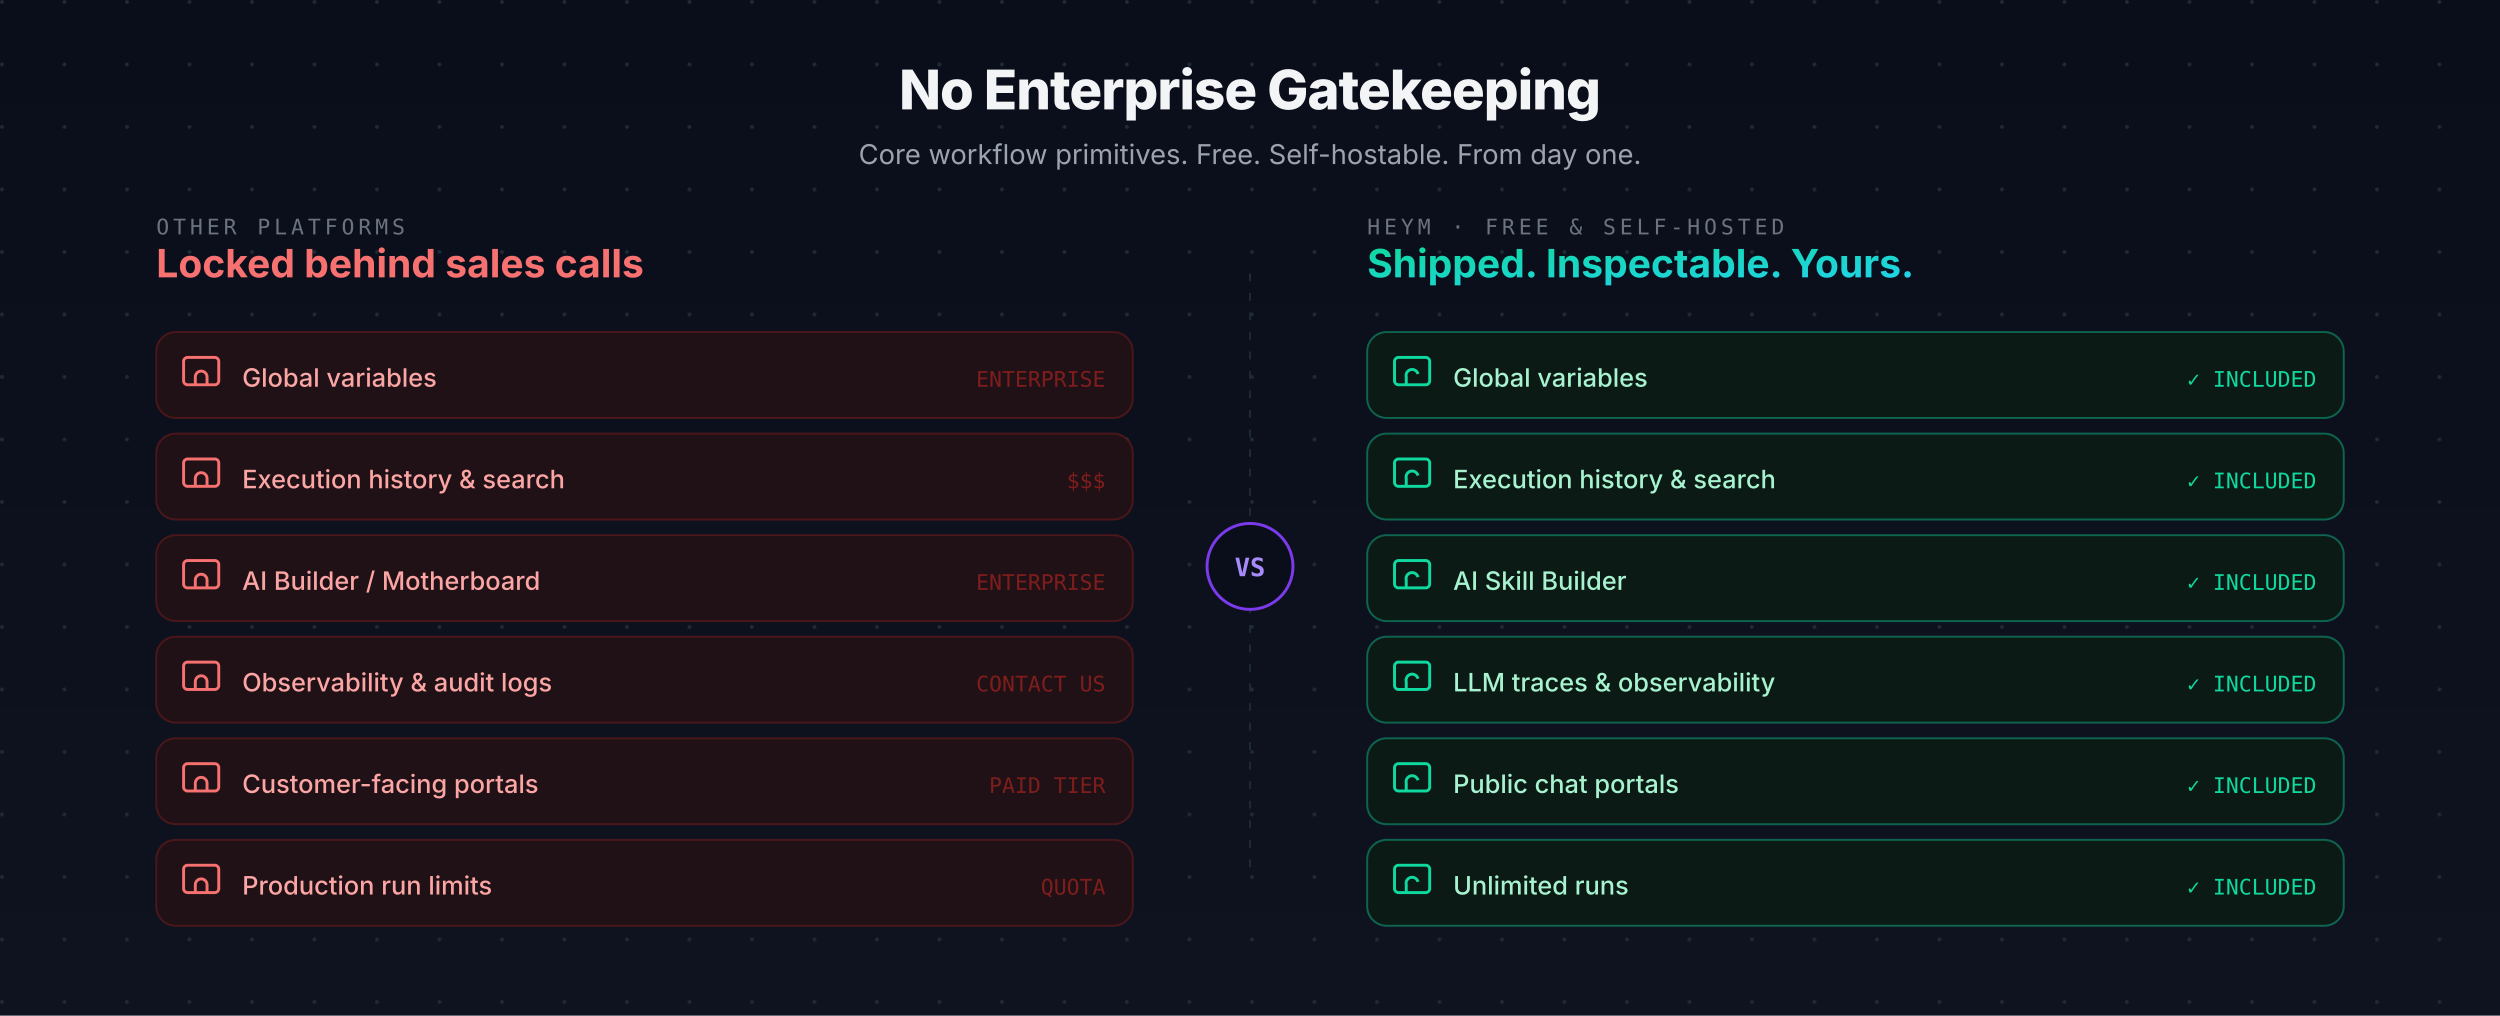
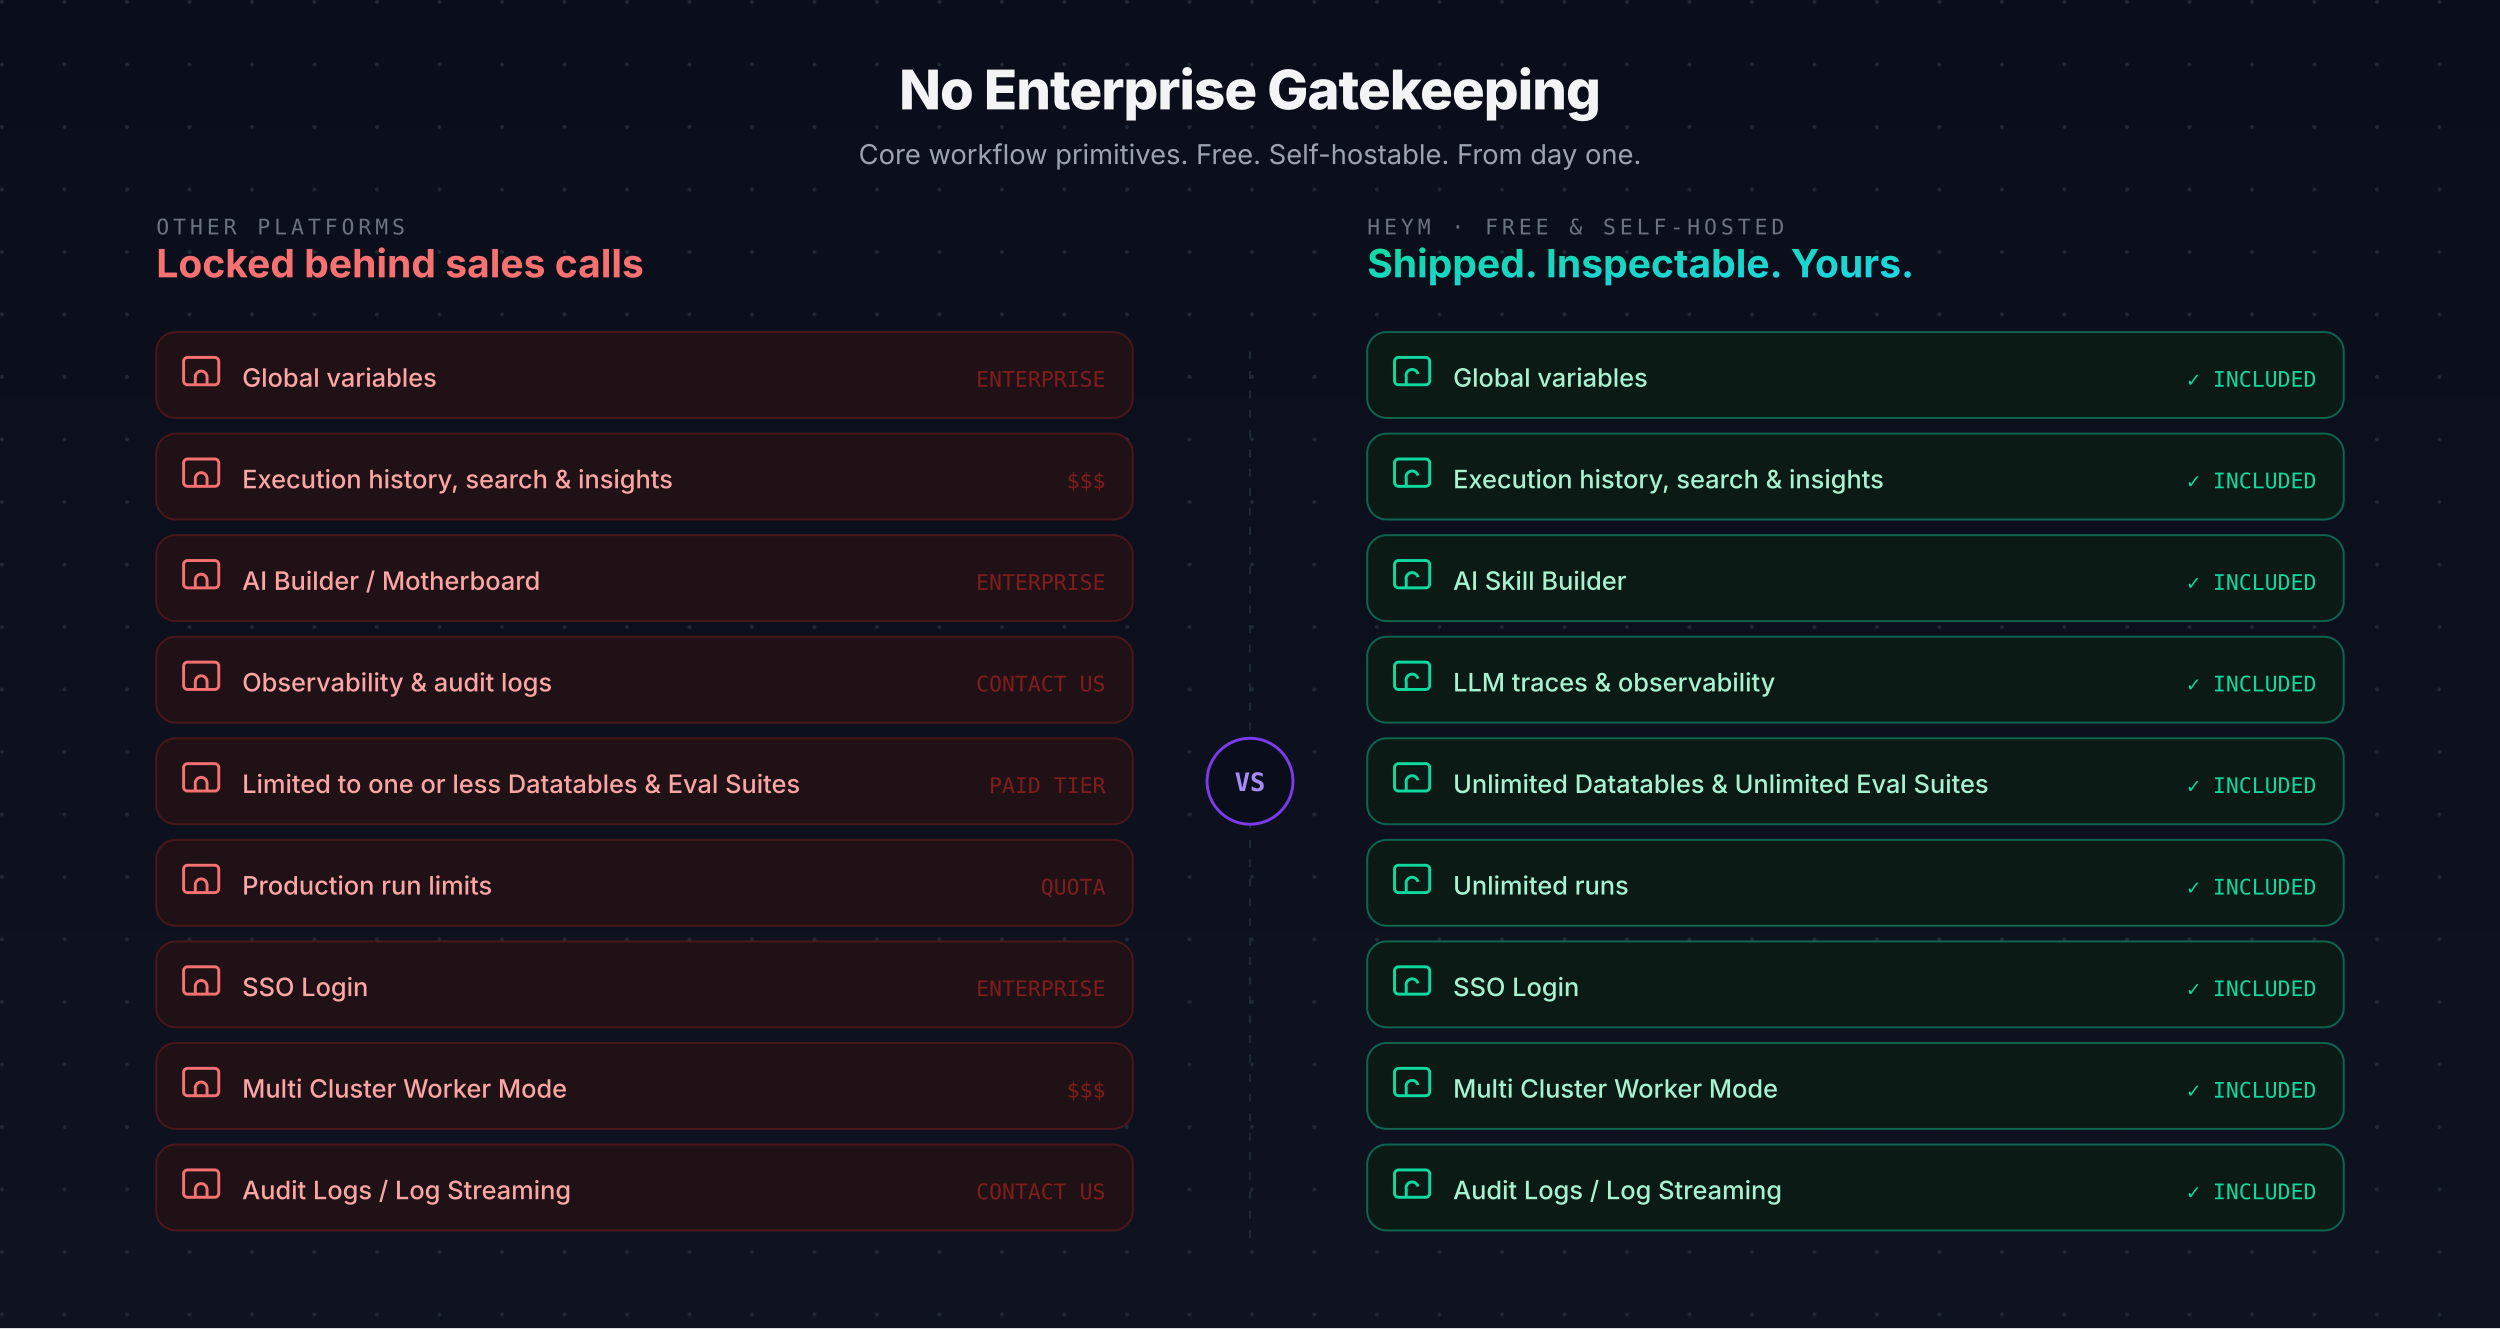
- <svg xmlns="http://www.w3.org/2000/svg" viewBox="0 0 1280 520" width="1280" height="520" fill="none" font-family="Inter, system-ui, sans-serif">
+ <svg xmlns="http://www.w3.org/2000/svg" viewBox="0 0 1280 680" width="1280" height="680" fill="none" font-family="Inter, system-ui, sans-serif">
  <defs>
    <style>
-       .ng-pulse { opacity: 0; animation: ngPulse 4.8s ease-in-out infinite; }
+       .ng-pulse { opacity: 0; animation: ngPulse 6.2s ease-in-out infinite; }
      .ng-d0 { animation-delay: 0s; }
-       .ng-d1 { animation-delay: 0.45s; }
-       .ng-d2 { animation-delay: 0.9s; }
-       .ng-d3 { animation-delay: 1.35s; }
-       .ng-d4 { animation-delay: 1.8s; }
-       .ng-d5 { animation-delay: 2.25s; }
+       .ng-d1 { animation-delay: 0.4s; }
+       .ng-d2 { animation-delay: 0.8s; }
+       .ng-d3 { animation-delay: 1.2s; }
+       .ng-d4 { animation-delay: 1.6s; }
+       .ng-d5 { animation-delay: 2s; }
+       .ng-d6 { animation-delay: 2.4s; }
+       .ng-d7 { animation-delay: 2.8s; }
+       .ng-d8 { animation-delay: 3.2s; }
      @keyframes ngPulse {
-         0%, 20%, 100% { opacity: 0; transform: scale(1); }
-         30% { opacity: 0.9; transform: scale(1.01); }
-         48% { opacity: 0; transform: scale(1.03); }
+         0%, 18%, 100% { opacity: 0; transform: scale(1); }
+         28% { opacity: 0.9; transform: scale(1.01); }
+         44% { opacity: 0; transform: scale(1.03); }
      }
    </style>
    <linearGradient id="ng-bg" x1="0" y1="0" x2="0" y2="1">
      <stop offset="0%" stop-color="#0A0E1A" />
      <stop offset="100%" stop-color="#0F1320" />
    </linearGradient>
    <pattern id="ng-grid" width="32" height="32" patternUnits="userSpaceOnUse">
      <circle cx="1" cy="1" r="1" fill="#1F2937" />
    </pattern>
    <linearGradient id="ng-heym-grad" x1="0" y1="0" x2="1" y2="1">
      <stop offset="0%" stop-color="#10D9A0" />
      <stop offset="100%" stop-color="#22D3EE" />
    </linearGradient>
    <filter id="ng-glow">
      <feGaussianBlur stdDeviation="3" />
      <feMerge>
        <feMergeNode />
        <feMergeNode in="SourceGraphic" />
      </feMerge>
    </filter>
  </defs>
-   <rect width="1280" height="520" fill="url(#ng-bg)" />
-   <rect width="1280" height="520" fill="url(#ng-grid)" />
+   <rect width="1280" height="680" fill="url(#ng-bg)" />
+   <rect width="1280" height="680" fill="url(#ng-grid)" />
  <text x="640" y="56" text-anchor="middle" font-size="28" font-weight="800" fill="#F3F4F6" letter-spacing="-0.5">No Enterprise Gatekeeping</text>
  <text x="640" y="84" text-anchor="middle" font-size="14" fill="#9CA3AF">Core workflow primitives. Free. Self-hostable. From day one.</text>
  <g transform="translate(80, 120)">
    <text x="0" y="0" font-size="11" font-family="'JetBrains Mono', monospace" fill="#6B7280" letter-spacing="2">OTHER PLATFORMS</text>
    <text x="0" y="22" font-size="20" font-weight="700" fill="#F87171">Locked behind sales calls</text>
    <g transform="translate(0, 50)" font-size="13">
      <g transform="translate(0,0)">
        <rect width="500" height="44" rx="10" fill="#1F1115" stroke="#7F1D1D" stroke-opacity="0.5" />
        <g transform="translate(14, 13)">
          <rect width="18" height="14" rx="2" fill="none" stroke="#F87171" stroke-width="1.5" />
          <path d="M 6 14 V 10 a 3 3 0 0 1 6 0 V 14" stroke="#F87171" stroke-width="1.5" fill="none" />
        </g>
        <text x="44" y="28" fill="#FCA5A5" font-weight="500">Global variables</text>
        <text x="486" y="28" text-anchor="end" fill="#7F1D1D" font-size="11" font-family="'JetBrains Mono', monospace">ENTERPRISE</text>
      </g>
      <g transform="translate(0,52)">
        <rect width="500" height="44" rx="10" fill="#1F1115" stroke="#7F1D1D" stroke-opacity="0.5" />
        <g transform="translate(14, 13)">
          <rect width="18" height="14" rx="2" fill="none" stroke="#F87171" stroke-width="1.5" />
          <path d="M 6 14 V 10 a 3 3 0 0 1 6 0 V 14" stroke="#F87171" stroke-width="1.5" fill="none" />
        </g>
-         <text x="44" y="28" fill="#FCA5A5" font-weight="500">Execution history &amp; search</text>
+         <text x="44" y="28" fill="#FCA5A5" font-weight="500">Execution history, search &amp; insights</text>
        <text x="486" y="28" text-anchor="end" fill="#7F1D1D" font-size="11" font-family="'JetBrains Mono', monospace">$$$</text>
      </g>
      <g transform="translate(0,104)">
        <rect width="500" height="44" rx="10" fill="#1F1115" stroke="#7F1D1D" stroke-opacity="0.5" />
        <g transform="translate(14, 13)">
          <rect width="18" height="14" rx="2" fill="none" stroke="#F87171" stroke-width="1.5" />
          <path d="M 6 14 V 10 a 3 3 0 0 1 6 0 V 14" stroke="#F87171" stroke-width="1.5" fill="none" />
        </g>
        <text x="44" y="28" fill="#FCA5A5" font-weight="500">AI Builder / Motherboard</text>
        <text x="486" y="28" text-anchor="end" fill="#7F1D1D" font-size="11" font-family="'JetBrains Mono', monospace">ENTERPRISE</text>
      </g>
      <g transform="translate(0,156)">
        <rect width="500" height="44" rx="10" fill="#1F1115" stroke="#7F1D1D" stroke-opacity="0.5" />
        <g transform="translate(14, 13)">
          <rect width="18" height="14" rx="2" fill="none" stroke="#F87171" stroke-width="1.5" />
          <path d="M 6 14 V 10 a 3 3 0 0 1 6 0 V 14" stroke="#F87171" stroke-width="1.5" fill="none" />
        </g>
        <text x="44" y="28" fill="#FCA5A5" font-weight="500">Observability &amp; audit logs</text>
        <text x="486" y="28" text-anchor="end" fill="#7F1D1D" font-size="11" font-family="'JetBrains Mono', monospace">CONTACT US</text>
      </g>
      <g transform="translate(0,208)">
        <rect width="500" height="44" rx="10" fill="#1F1115" stroke="#7F1D1D" stroke-opacity="0.5" />
        <g transform="translate(14, 13)">
          <rect width="18" height="14" rx="2" fill="none" stroke="#F87171" stroke-width="1.5" />
          <path d="M 6 14 V 10 a 3 3 0 0 1 6 0 V 14" stroke="#F87171" stroke-width="1.5" fill="none" />
        </g>
-         <text x="44" y="28" fill="#FCA5A5" font-weight="500">Customer-facing portals</text>
+         <text x="44" y="28" fill="#FCA5A5" font-weight="500">Limited to one or less Datatables &amp; Eval Suites</text>
        <text x="486" y="28" text-anchor="end" fill="#7F1D1D" font-size="11" font-family="'JetBrains Mono', monospace">PAID TIER</text>
      </g>
      <g transform="translate(0,260)">
        <rect width="500" height="44" rx="10" fill="#1F1115" stroke="#7F1D1D" stroke-opacity="0.5" />
        <g transform="translate(14, 13)">
          <rect width="18" height="14" rx="2" fill="none" stroke="#F87171" stroke-width="1.5" />
          <path d="M 6 14 V 10 a 3 3 0 0 1 6 0 V 14" stroke="#F87171" stroke-width="1.5" fill="none" />
        </g>
        <text x="44" y="28" fill="#FCA5A5" font-weight="500">Production run limits</text>
        <text x="486" y="28" text-anchor="end" fill="#7F1D1D" font-size="11" font-family="'JetBrains Mono', monospace">QUOTA</text>
      </g>
+       <g transform="translate(0,312)">
+         <rect width="500" height="44" rx="10" fill="#1F1115" stroke="#7F1D1D" stroke-opacity="0.5" />
+         <g transform="translate(14, 13)">
+           <rect width="18" height="14" rx="2" fill="none" stroke="#F87171" stroke-width="1.5" />
+           <path d="M 6 14 V 10 a 3 3 0 0 1 6 0 V 14" stroke="#F87171" stroke-width="1.5" fill="none" />
+         </g>
+         <text x="44" y="28" fill="#FCA5A5" font-weight="500">SSO Login</text>
+         <text x="486" y="28" text-anchor="end" fill="#7F1D1D" font-size="11" font-family="'JetBrains Mono', monospace">ENTERPRISE</text>
+       </g>
+       <g transform="translate(0,364)">
+         <rect width="500" height="44" rx="10" fill="#1F1115" stroke="#7F1D1D" stroke-opacity="0.5" />
+         <g transform="translate(14, 13)">
+           <rect width="18" height="14" rx="2" fill="none" stroke="#F87171" stroke-width="1.5" />
+           <path d="M 6 14 V 10 a 3 3 0 0 1 6 0 V 14" stroke="#F87171" stroke-width="1.5" fill="none" />
+         </g>
+         <text x="44" y="28" fill="#FCA5A5" font-weight="500">Multi Cluster Worker Mode</text>
+         <text x="486" y="28" text-anchor="end" fill="#7F1D1D" font-size="11" font-family="'JetBrains Mono', monospace">$$$</text>
+       </g>
+       <g transform="translate(0,416)">
+         <rect width="500" height="44" rx="10" fill="#1F1115" stroke="#7F1D1D" stroke-opacity="0.5" />
+         <g transform="translate(14, 13)">
+           <rect width="18" height="14" rx="2" fill="none" stroke="#F87171" stroke-width="1.5" />
+           <path d="M 6 14 V 10 a 3 3 0 0 1 6 0 V 14" stroke="#F87171" stroke-width="1.5" fill="none" />
+         </g>
+         <text x="44" y="28" fill="#FCA5A5" font-weight="500">Audit Logs / Log Streaming</text>
+         <text x="486" y="28" text-anchor="end" fill="#7F1D1D" font-size="11" font-family="'JetBrains Mono', monospace">CONTACT US</text>
+       </g>
    </g>
  </g>
-   <g transform="translate(640, 290)">
-     <line x1="0" y1="-150" x2="0" y2="160" stroke="#1F2937" stroke-dasharray="4 6" />
+   <g transform="translate(640, 400)">
+     <line x1="0" y1="-220" x2="0" y2="240" stroke="#1F2937" stroke-dasharray="4 6" />
    <circle cx="0" cy="0" r="22" fill="#0A0E1A" stroke="#7C3AED" stroke-width="1.5" />
    <text x="0" y="5" text-anchor="middle" font-size="13" font-weight="800" fill="#A78BFA" font-family="'JetBrains Mono', monospace">VS</text>
  </g>
  <g transform="translate(700, 120)">
    <text x="0" y="0" font-size="11" font-family="'JetBrains Mono', monospace" fill="#6B7280" letter-spacing="2">HEYM · FREE &amp; SELF-HOSTED</text>
    <text x="0" y="22" font-size="20" font-weight="700" fill="url(#ng-heym-grad)">Shipped. Inspectable. Yours.</text>
    <g transform="translate(0, 50)" font-size="13">
      <g transform="translate(0,0)">
        <rect width="500" height="44" rx="10" fill="#0B1A14" stroke="#10D9A0" stroke-opacity="0.4" />
        <g transform="translate(14, 13)">
          <rect width="18" height="14" rx="2" fill="none" stroke="#10D9A0" stroke-width="1.5" />
          <path d="M 6 14 V 10 a 3 3 0 0 1 6 -1.5" stroke="#10D9A0" stroke-width="1.5" fill="none" />
        </g>
        <text x="44" y="28" fill="#A7F3D0" font-weight="500">Global variables</text>
        <g transform="translate(486, 28)" text-anchor="end">
          <text fill="#10D9A0" font-size="11" font-family="'JetBrains Mono', monospace">✓ INCLUDED</text>
        </g>
        <rect x="-3" y="-3" width="506" height="50" rx="13" fill="none" stroke="#10D9A0" class="ng-pulse ng-d0" />
      </g>
      <g transform="translate(0,52)">
        <rect width="500" height="44" rx="10" fill="#0B1A14" stroke="#10D9A0" stroke-opacity="0.4" />
        <g transform="translate(14, 13)">
          <rect width="18" height="14" rx="2" fill="none" stroke="#10D9A0" stroke-width="1.5" />
          <path d="M 6 14 V 10 a 3 3 0 0 1 6 -1.5" stroke="#10D9A0" stroke-width="1.5" fill="none" />
        </g>
-         <text x="44" y="28" fill="#A7F3D0" font-weight="500">Execution history &amp; search</text>
+         <text x="44" y="28" fill="#A7F3D0" font-weight="500">Execution history, search &amp; insights</text>
        <text x="486" y="28" text-anchor="end" fill="#10D9A0" font-size="11" font-family="'JetBrains Mono', monospace">✓ INCLUDED</text>
        <rect x="-3" y="-3" width="506" height="50" rx="13" fill="none" stroke="#10D9A0" class="ng-pulse ng-d1" />
      </g>
      <g transform="translate(0,104)">
        <rect width="500" height="44" rx="10" fill="#0B1A14" stroke="#10D9A0" stroke-opacity="0.4" />
        <g transform="translate(14, 13)">
          <rect width="18" height="14" rx="2" fill="none" stroke="#10D9A0" stroke-width="1.5" />
          <path d="M 6 14 V 10 a 3 3 0 0 1 6 -1.5" stroke="#10D9A0" stroke-width="1.5" fill="none" />
        </g>
        <text x="44" y="28" fill="#A7F3D0" font-weight="500">AI Skill Builder</text>
        <text x="486" y="28" text-anchor="end" fill="#10D9A0" font-size="11" font-family="'JetBrains Mono', monospace">✓ INCLUDED</text>
        <rect x="-3" y="-3" width="506" height="50" rx="13" fill="none" stroke="#10D9A0" class="ng-pulse ng-d2" />
      </g>
      <g transform="translate(0,156)">
        <rect width="500" height="44" rx="10" fill="#0B1A14" stroke="#10D9A0" stroke-opacity="0.4" />
        <g transform="translate(14, 13)">
          <rect width="18" height="14" rx="2" fill="none" stroke="#10D9A0" stroke-width="1.5" />
          <path d="M 6 14 V 10 a 3 3 0 0 1 6 -1.5" stroke="#10D9A0" stroke-width="1.5" fill="none" />
        </g>
        <text x="44" y="28" fill="#A7F3D0" font-weight="500">LLM traces &amp; observability</text>
        <text x="486" y="28" text-anchor="end" fill="#10D9A0" font-size="11" font-family="'JetBrains Mono', monospace">✓ INCLUDED</text>
        <rect x="-3" y="-3" width="506" height="50" rx="13" fill="none" stroke="#10D9A0" class="ng-pulse ng-d3" />
      </g>
      <g transform="translate(0,208)">
        <rect width="500" height="44" rx="10" fill="#0B1A14" stroke="#10D9A0" stroke-opacity="0.4" />
        <g transform="translate(14, 13)">
          <rect width="18" height="14" rx="2" fill="none" stroke="#10D9A0" stroke-width="1.5" />
          <path d="M 6 14 V 10 a 3 3 0 0 1 6 -1.5" stroke="#10D9A0" stroke-width="1.5" fill="none" />
        </g>
-         <text x="44" y="28" fill="#A7F3D0" font-weight="500">Public chat portals</text>
+         <text x="44" y="28" fill="#A7F3D0" font-weight="500">Unlimited Datatables &amp; Unlimited Eval Suites</text>
        <text x="486" y="28" text-anchor="end" fill="#10D9A0" font-size="11" font-family="'JetBrains Mono', monospace">✓ INCLUDED</text>
        <rect x="-3" y="-3" width="506" height="50" rx="13" fill="none" stroke="#10D9A0" class="ng-pulse ng-d4" />
      </g>
      <g transform="translate(0,260)">
        <rect width="500" height="44" rx="10" fill="#0B1A14" stroke="#10D9A0" stroke-opacity="0.4" />
        <g transform="translate(14, 13)">
          <rect width="18" height="14" rx="2" fill="none" stroke="#10D9A0" stroke-width="1.5" />
          <path d="M 6 14 V 10 a 3 3 0 0 1 6 -1.5" stroke="#10D9A0" stroke-width="1.5" fill="none" />
        </g>
        <text x="44" y="28" fill="#A7F3D0" font-weight="500">Unlimited runs</text>
        <text x="486" y="28" text-anchor="end" fill="#10D9A0" font-size="11" font-family="'JetBrains Mono', monospace">✓ INCLUDED</text>
        <rect x="-3" y="-3" width="506" height="50" rx="13" fill="none" stroke="#10D9A0" class="ng-pulse ng-d5" />
+       </g>
+       <g transform="translate(0,312)">
+         <rect width="500" height="44" rx="10" fill="#0B1A14" stroke="#10D9A0" stroke-opacity="0.4" />
+         <g transform="translate(14, 13)">
+           <rect width="18" height="14" rx="2" fill="none" stroke="#10D9A0" stroke-width="1.5" />
+           <path d="M 6 14 V 10 a 3 3 0 0 1 6 -1.5" stroke="#10D9A0" stroke-width="1.5" fill="none" />
+         </g>
+         <text x="44" y="28" fill="#A7F3D0" font-weight="500">SSO Login</text>
+         <text x="486" y="28" text-anchor="end" fill="#10D9A0" font-size="11" font-family="'JetBrains Mono', monospace">✓ INCLUDED</text>
+         <rect x="-3" y="-3" width="506" height="50" rx="13" fill="none" stroke="#10D9A0" class="ng-pulse ng-d6" />
+       </g>
+       <g transform="translate(0,364)">
+         <rect width="500" height="44" rx="10" fill="#0B1A14" stroke="#10D9A0" stroke-opacity="0.4" />
+         <g transform="translate(14, 13)">
+           <rect width="18" height="14" rx="2" fill="none" stroke="#10D9A0" stroke-width="1.5" />
+           <path d="M 6 14 V 10 a 3 3 0 0 1 6 -1.5" stroke="#10D9A0" stroke-width="1.5" fill="none" />
+         </g>
+         <text x="44" y="28" fill="#A7F3D0" font-weight="500">Multi Cluster Worker Mode</text>
+         <text x="486" y="28" text-anchor="end" fill="#10D9A0" font-size="11" font-family="'JetBrains Mono', monospace">✓ INCLUDED</text>
+         <rect x="-3" y="-3" width="506" height="50" rx="13" fill="none" stroke="#10D9A0" class="ng-pulse ng-d7" />
+       </g>
+       <g transform="translate(0,416)">
+         <rect width="500" height="44" rx="10" fill="#0B1A14" stroke="#10D9A0" stroke-opacity="0.4" />
+         <g transform="translate(14, 13)">
+           <rect width="18" height="14" rx="2" fill="none" stroke="#10D9A0" stroke-width="1.5" />
+           <path d="M 6 14 V 10 a 3 3 0 0 1 6 -1.5" stroke="#10D9A0" stroke-width="1.5" fill="none" />
+         </g>
+         <text x="44" y="28" fill="#A7F3D0" font-weight="500">Audit Logs / Log Streaming</text>
+         <text x="486" y="28" text-anchor="end" fill="#10D9A0" font-size="11" font-family="'JetBrains Mono', monospace">✓ INCLUDED</text>
+         <rect x="-3" y="-3" width="506" height="50" rx="13" fill="none" stroke="#10D9A0" class="ng-pulse ng-d8" />
      </g>
    </g>
  </g>
</svg>
